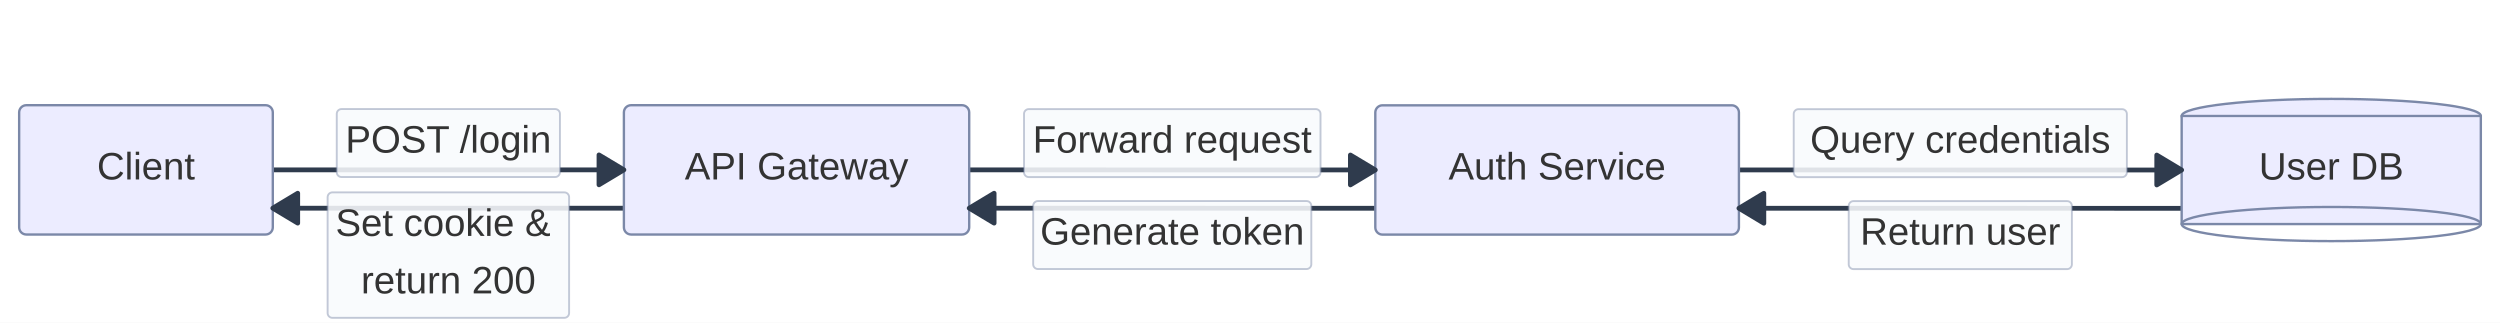
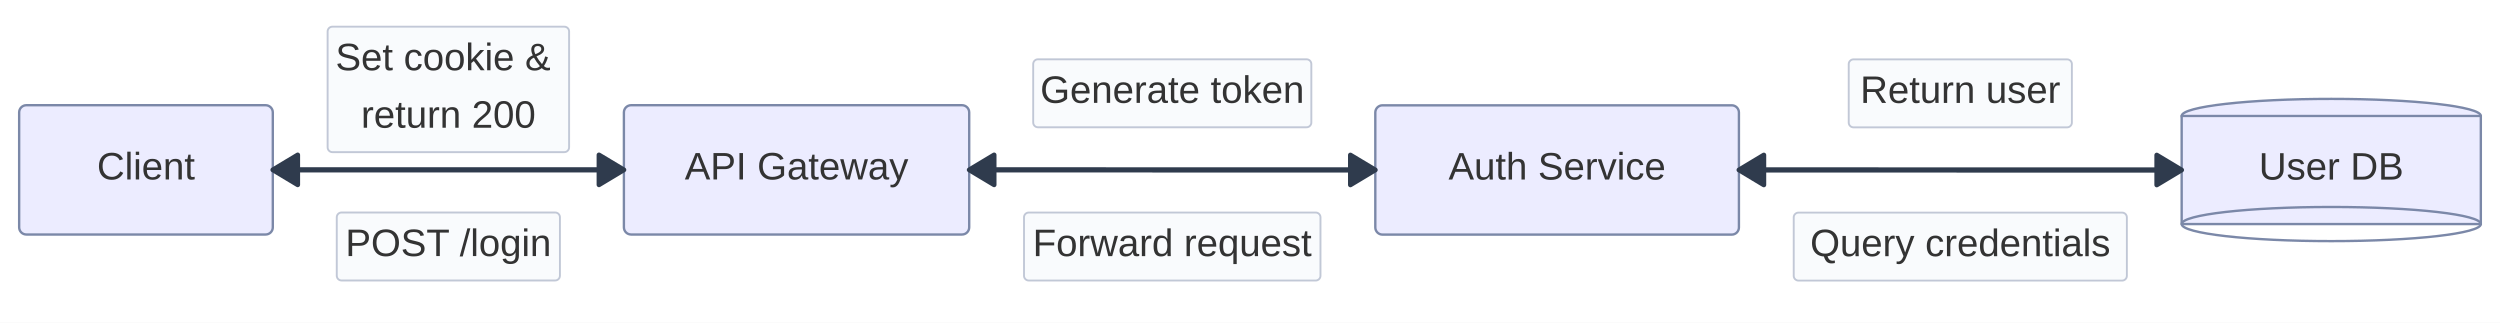
<svg xmlns="http://www.w3.org/2000/svg" width="1044.079" height="134.771" viewBox="0 0 1044.079 134.771">
  <rect x="0" y="0" width="1044.079" height="134.771" fill="#FFFFFF" />
  <defs>
    <marker id="arrow-0" viewBox="0 0 10 10" refX="5" refY="5" markerUnits="userSpaceOnUse" markerWidth="8" markerHeight="8" orient="auto">
      <path d="M 0 0 L 10 5 L 0 10 z" fill="#2F3B4D" stroke="#2F3B4D" stroke-width="1" stroke-dasharray="1,0" />
    </marker>
    <marker id="arrow-start-0" viewBox="0 0 10 10" refX="4.5" refY="5" markerUnits="userSpaceOnUse" markerWidth="8" markerHeight="8" orient="auto">
      <path d="M 0 5 L 10 10 L 10 0 z" fill="#2F3B4D" stroke="#2F3B4D" stroke-width="1" stroke-dasharray="1,0" />
    </marker>
  </defs>
  <path d="M 113.930,70.939 L 260.563,70.944" fill="none" stroke="#2F3B4D" stroke-width="2" stroke-linecap="round" stroke-linejoin="round" />
-   <rect x="140.64" y="45.54" width="93.21" height="28.40" rx="2" ry="2" fill="rgba(248,250,252, 0.92)" fill-opacity="0.95" stroke="#7B88A8" stroke-opacity="0.45" stroke-width="0.8" />
-   <text x="187.25" y="63.74" text-anchor="middle" font-family="'trebuchet ms', verdana, arial, sans-serif" font-size="16" fill="#333333">
+   <rect x="140.64" y="88.74" width="93.21" height="28.40" rx="2" ry="2" fill="rgba(248,250,252, 0.92)" fill-opacity="0.95" stroke="#7B88A8" stroke-opacity="0.45" stroke-width="0.8" />
+   <text x="187.25" y="106.94" text-anchor="middle" font-family="'trebuchet ms', verdana, arial, sans-serif" font-size="16" fill="#333333">
    <tspan x="187.25" dy="0.00">POST /login</tspan>
  </text>
  <path d="M 404.769,70.944L 406.133,70.944C407.497,70.944,410.225,70.944,412.954,70.944C415.682,70.944,418.410,70.944,421.139,70.944C423.867,70.945,426.595,70.945,448.041,70.950C469.486,70.955,509.649,70.964,531.094,70.969C552.539,70.974,555.268,70.975,557.996,70.975C560.724,70.976,563.453,70.976,566.181,70.976C568.909,70.976,571.638,70.976,573.002,70.976L 574.366,70.976" fill="none" stroke="#2F3B4D" stroke-width="2" stroke-linecap="round" stroke-linejoin="round" />
-   <rect x="427.66" y="45.56" width="123.83" height="28.40" rx="2" ry="2" fill="rgba(248,250,252, 0.92)" fill-opacity="0.95" stroke="#7B88A8" stroke-opacity="0.45" stroke-width="0.8" />
-   <text x="489.57" y="63.76" text-anchor="middle" font-family="'trebuchet ms', verdana, arial, sans-serif" font-size="16" fill="#333333">
-     <tspan x="489.57" dy="0.00">Forward request</tspan>
+   <rect x="427.65" y="88.76" width="123.83" height="28.40" rx="2" ry="2" fill="rgba(248,250,252, 0.92)" fill-opacity="0.95" stroke="#7B88A8" stroke-opacity="0.45" stroke-width="0.8" />
+   <text x="489.56" y="106.96" text-anchor="middle" font-family="'trebuchet ms', verdana, arial, sans-serif" font-size="16" fill="#333333">
+     <tspan x="489.56" dy="0.00">Forward request</tspan>
  </text>
  <path d="M 726.227,70.976L 727.591,70.976C728.955,70.976,731.684,70.976,734.412,70.976C737.140,70.976,739.869,70.976,742.597,70.976C745.325,70.976,748.054,70.976,772.051,70.980C796.048,70.983,841.314,70.990,865.311,70.993C889.308,70.997,892.036,70.997,894.765,70.997C897.493,70.997,900.221,70.997,902.950,70.997C905.678,70.997,908.406,70.997,909.771,70.997L 911.135,70.997" fill="none" stroke="#2F3B4D" stroke-width="2" stroke-linecap="round" stroke-linejoin="round" />
-   <rect x="749.11" y="45.59" width="139.14" height="28.40" rx="2" ry="2" fill="rgba(248,250,252, 0.92)" fill-opacity="0.95" stroke="#7B88A8" stroke-opacity="0.45" stroke-width="0.8" />
-   <text x="818.68" y="63.79" text-anchor="middle" font-family="'trebuchet ms', verdana, arial, sans-serif" font-size="16" fill="#333333">
+   <rect x="749.11" y="88.79" width="139.14" height="28.40" rx="2" ry="2" fill="rgba(248,250,252, 0.92)" fill-opacity="0.95" stroke="#7B88A8" stroke-opacity="0.45" stroke-width="0.8" />
+   <text x="818.68" y="106.99" text-anchor="middle" font-family="'trebuchet ms', verdana, arial, sans-serif" font-size="16" fill="#333333">
    <tspan x="818.68" dy="0.00">Query credentials</tspan>
  </text>
-   <path d="M 911.135,86.997L 909.771,86.997C908.406,86.997,905.678,86.997,902.950,86.997C900.221,86.997,897.493,86.997,894.765,86.997C892.036,86.997,889.308,86.997,865.311,86.993C841.314,86.990,796.048,86.983,772.051,86.980C748.054,86.976,745.325,86.976,742.597,86.976C739.869,86.976,737.140,86.976,734.412,86.976C731.684,86.976,728.955,86.976,727.591,86.976L 726.227,86.976" fill="none" stroke="#2F3B4D" stroke-width="2" stroke-linecap="round" stroke-linejoin="round" />
-   <rect x="772.08" y="83.99" width="93.21" height="28.40" rx="2" ry="2" fill="rgba(248,250,252, 0.92)" fill-opacity="0.95" stroke="#7B88A8" stroke-opacity="0.45" stroke-width="0.8" />
-   <text x="818.68" y="102.19" text-anchor="middle" font-family="'trebuchet ms', verdana, arial, sans-serif" font-size="16" fill="#333333">
-     <tspan x="818.68" dy="0.00">Return user</tspan>
+   <path d="M 911.135,70.997L 909.771,70.997C908.406,70.997,905.678,70.997,902.950,70.997C900.221,70.997,897.493,70.997,894.765,70.997C892.036,70.997,889.308,70.997,865.311,70.993C841.314,70.990,796.048,70.983,772.051,70.980C748.054,70.976,745.325,70.976,742.597,70.976C739.869,70.976,737.140,70.976,734.412,70.976C731.684,70.976,728.955,70.976,727.591,70.976L 726.227,70.976" fill="none" stroke="#2F3B4D" stroke-width="2" stroke-linecap="round" stroke-linejoin="round" />
+   <rect x="772.08" y="24.79" width="93.21" height="28.40" rx="2" ry="2" fill="rgba(248,250,252, 0.92)" fill-opacity="0.95" stroke="#7B88A8" stroke-opacity="0.45" stroke-width="0.8" />
+   <text x="818.69" y="42.99" text-anchor="middle" font-family="'trebuchet ms', verdana, arial, sans-serif" font-size="16" fill="#333333">
+     <tspan x="818.69" dy="0.00">Return user</tspan>
  </text>
-   <path d="M 574.366,86.976L 573.002,86.976C571.638,86.976,568.909,86.976,566.181,86.976C563.453,86.976,560.724,86.976,557.996,86.975C555.268,86.975,552.539,86.974,531.094,86.969C509.649,86.964,469.486,86.955,448.041,86.950C426.595,86.945,423.867,86.945,421.139,86.944C418.410,86.944,415.682,86.944,412.954,86.944C410.225,86.944,407.497,86.944,406.133,86.944L 404.769,86.944" fill="none" stroke="#2F3B4D" stroke-width="2" stroke-linecap="round" stroke-linejoin="round" />
-   <rect x="431.48" y="83.96" width="116.17" height="28.40" rx="2" ry="2" fill="rgba(248,250,252, 0.92)" fill-opacity="0.95" stroke="#7B88A8" stroke-opacity="0.45" stroke-width="0.8" />
-   <text x="489.56" y="102.16" text-anchor="middle" font-family="'trebuchet ms', verdana, arial, sans-serif" font-size="16" fill="#333333">
-     <tspan x="489.56" dy="0.00">Generate token</tspan>
+   <path d="M 574.366,70.976L 573.002,70.976C571.638,70.976,568.909,70.976,566.181,70.976C563.453,70.976,560.724,70.976,557.996,70.975C555.268,70.975,552.539,70.974,531.094,70.969C509.649,70.964,469.486,70.955,448.041,70.950C426.595,70.945,423.867,70.945,421.139,70.944C418.410,70.944,415.682,70.944,412.954,70.944C410.225,70.944,407.497,70.944,406.133,70.944L 404.769,70.944" fill="none" stroke="#2F3B4D" stroke-width="2" stroke-linecap="round" stroke-linejoin="round" />
+   <rect x="431.49" y="24.76" width="116.17" height="28.40" rx="2" ry="2" fill="rgba(248,250,252, 0.92)" fill-opacity="0.95" stroke="#7B88A8" stroke-opacity="0.45" stroke-width="0.8" />
+   <text x="489.57" y="42.96" text-anchor="middle" font-family="'trebuchet ms', verdana, arial, sans-serif" font-size="16" fill="#333333">
+     <tspan x="489.57" dy="0.00">Generate token</tspan>
  </text>
-   <path d="M 260.563,86.944 L 113.930,86.939" fill="none" stroke="#2F3B4D" stroke-width="2" stroke-linecap="round" stroke-linejoin="round" />
-   <rect x="136.82" y="80.34" width="100.86" height="52.40" rx="2" ry="2" fill="rgba(248,250,252, 0.92)" fill-opacity="0.95" stroke="#7B88A8" stroke-opacity="0.45" stroke-width="0.8" />
-   <text x="187.25" y="98.54" text-anchor="middle" font-family="'trebuchet ms', verdana, arial, sans-serif" font-size="16" fill="#333333">
+   <path d="M 260.563,70.944 L 113.930,70.939" fill="none" stroke="#2F3B4D" stroke-width="2" stroke-linecap="round" stroke-linejoin="round" />
+   <rect x="136.82" y="11.14" width="100.86" height="52.40" rx="2" ry="2" fill="rgba(248,250,252, 0.92)" fill-opacity="0.95" stroke="#7B88A8" stroke-opacity="0.45" stroke-width="0.8" />
+   <text x="187.25" y="29.34" text-anchor="middle" font-family="'trebuchet ms', verdana, arial, sans-serif" font-size="16" fill="#333333">
    <tspan x="187.25" dy="0.00">Set cookie &amp;</tspan>
    <tspan x="187.25" dy="24.00">return 200</tspan>
  </text>
  <rect x="8.00" y="43.94" width="105.93" height="54.00" rx="3" ry="3" fill="#ECECFF" stroke="#7B88A8" stroke-width="1" stroke-linejoin="round" stroke-linecap="round" />
  <text x="60.97" y="74.94" text-anchor="middle" font-family="'trebuchet ms', verdana, arial, sans-serif" font-size="16" fill="#333333">
    <tspan x="60.97" dy="0.00">Client</tspan>
  </text>
  <rect x="260.56" y="43.94" width="144.21" height="54.00" rx="3" ry="3" fill="#ECECFF" stroke="#7B88A8" stroke-width="1" stroke-linejoin="round" stroke-linecap="round" />
  <text x="332.67" y="74.94" text-anchor="middle" font-family="'trebuchet ms', verdana, arial, sans-serif" font-size="16" fill="#333333">
    <tspan x="332.67" dy="0.00">API Gateway</tspan>
  </text>
  <rect x="574.37" y="43.98" width="151.86" height="54.00" rx="3" ry="3" fill="#ECECFF" stroke="#7B88A8" stroke-width="1" stroke-linejoin="round" stroke-linecap="round" />
  <text x="650.30" y="74.98" text-anchor="middle" font-family="'trebuchet ms', verdana, arial, sans-serif" font-size="16" fill="#333333">
    <tspan x="650.30" dy="0.00">Auth Service</tspan>
  </text>
  <ellipse cx="973.61" cy="48.43" rx="62.47" ry="7.13" fill="#ECECFF" stroke="#7B88A8" stroke-width="1" stroke-linejoin="round" stroke-linecap="round" />
  <rect x="911.13" y="48.43" width="124.94" height="45.14" fill="#ECECFF" stroke="#7B88A8" stroke-width="1" stroke-linejoin="round" stroke-linecap="round" />
  <ellipse cx="973.61" cy="93.57" rx="62.47" ry="7.13" fill="none" stroke="#7B88A8" stroke-width="1" stroke-linejoin="round" stroke-linecap="round" />
  <text x="973.61" y="75.00" text-anchor="middle" font-family="'trebuchet ms', verdana, arial, sans-serif" font-size="16" fill="#333333">
    <tspan x="973.61" dy="0.00">User DB</tspan>
  </text>
  <g transform="translate(260.56 70.94) rotate(0.00)">
    <polygon points="0,0 -10.40,6.24 -10.40,-6.24" fill="#2F3B4D" stroke="#2F3B4D" stroke-width="2" stroke-linejoin="round" stroke-linecap="round" />
  </g>
  <g transform="translate(574.37 70.98) rotate(0.00)">
    <polygon points="0,0 -10.40,6.24 -10.40,-6.24" fill="#2F3B4D" stroke="#2F3B4D" stroke-width="2" stroke-linejoin="round" stroke-linecap="round" />
  </g>
  <g transform="translate(911.13 71.00) rotate(0.00)">
    <polygon points="0,0 -10.40,6.24 -10.40,-6.24" fill="#2F3B4D" stroke="#2F3B4D" stroke-width="2" stroke-linejoin="round" stroke-linecap="round" />
  </g>
-   <g transform="translate(726.23 86.98) rotate(180.00)">
+   <g transform="translate(726.23 70.98) rotate(180.00)">
    <polygon points="0,0 -10.40,6.24 -10.40,-6.24" fill="#2F3B4D" stroke="#2F3B4D" stroke-width="2" stroke-linejoin="round" stroke-linecap="round" />
  </g>
-   <g transform="translate(404.77 86.94) rotate(180.00)">
+   <g transform="translate(404.77 70.94) rotate(180.00)">
    <polygon points="0,0 -10.40,6.24 -10.40,-6.24" fill="#2F3B4D" stroke="#2F3B4D" stroke-width="2" stroke-linejoin="round" stroke-linecap="round" />
  </g>
-   <g transform="translate(113.93 86.94) rotate(180.00)">
+   <g transform="translate(113.93 70.94) rotate(180.00)">
    <polygon points="0,0 -10.40,6.24 -10.40,-6.24" fill="#2F3B4D" stroke="#2F3B4D" stroke-width="2" stroke-linejoin="round" stroke-linecap="round" />
  </g>
</svg>
